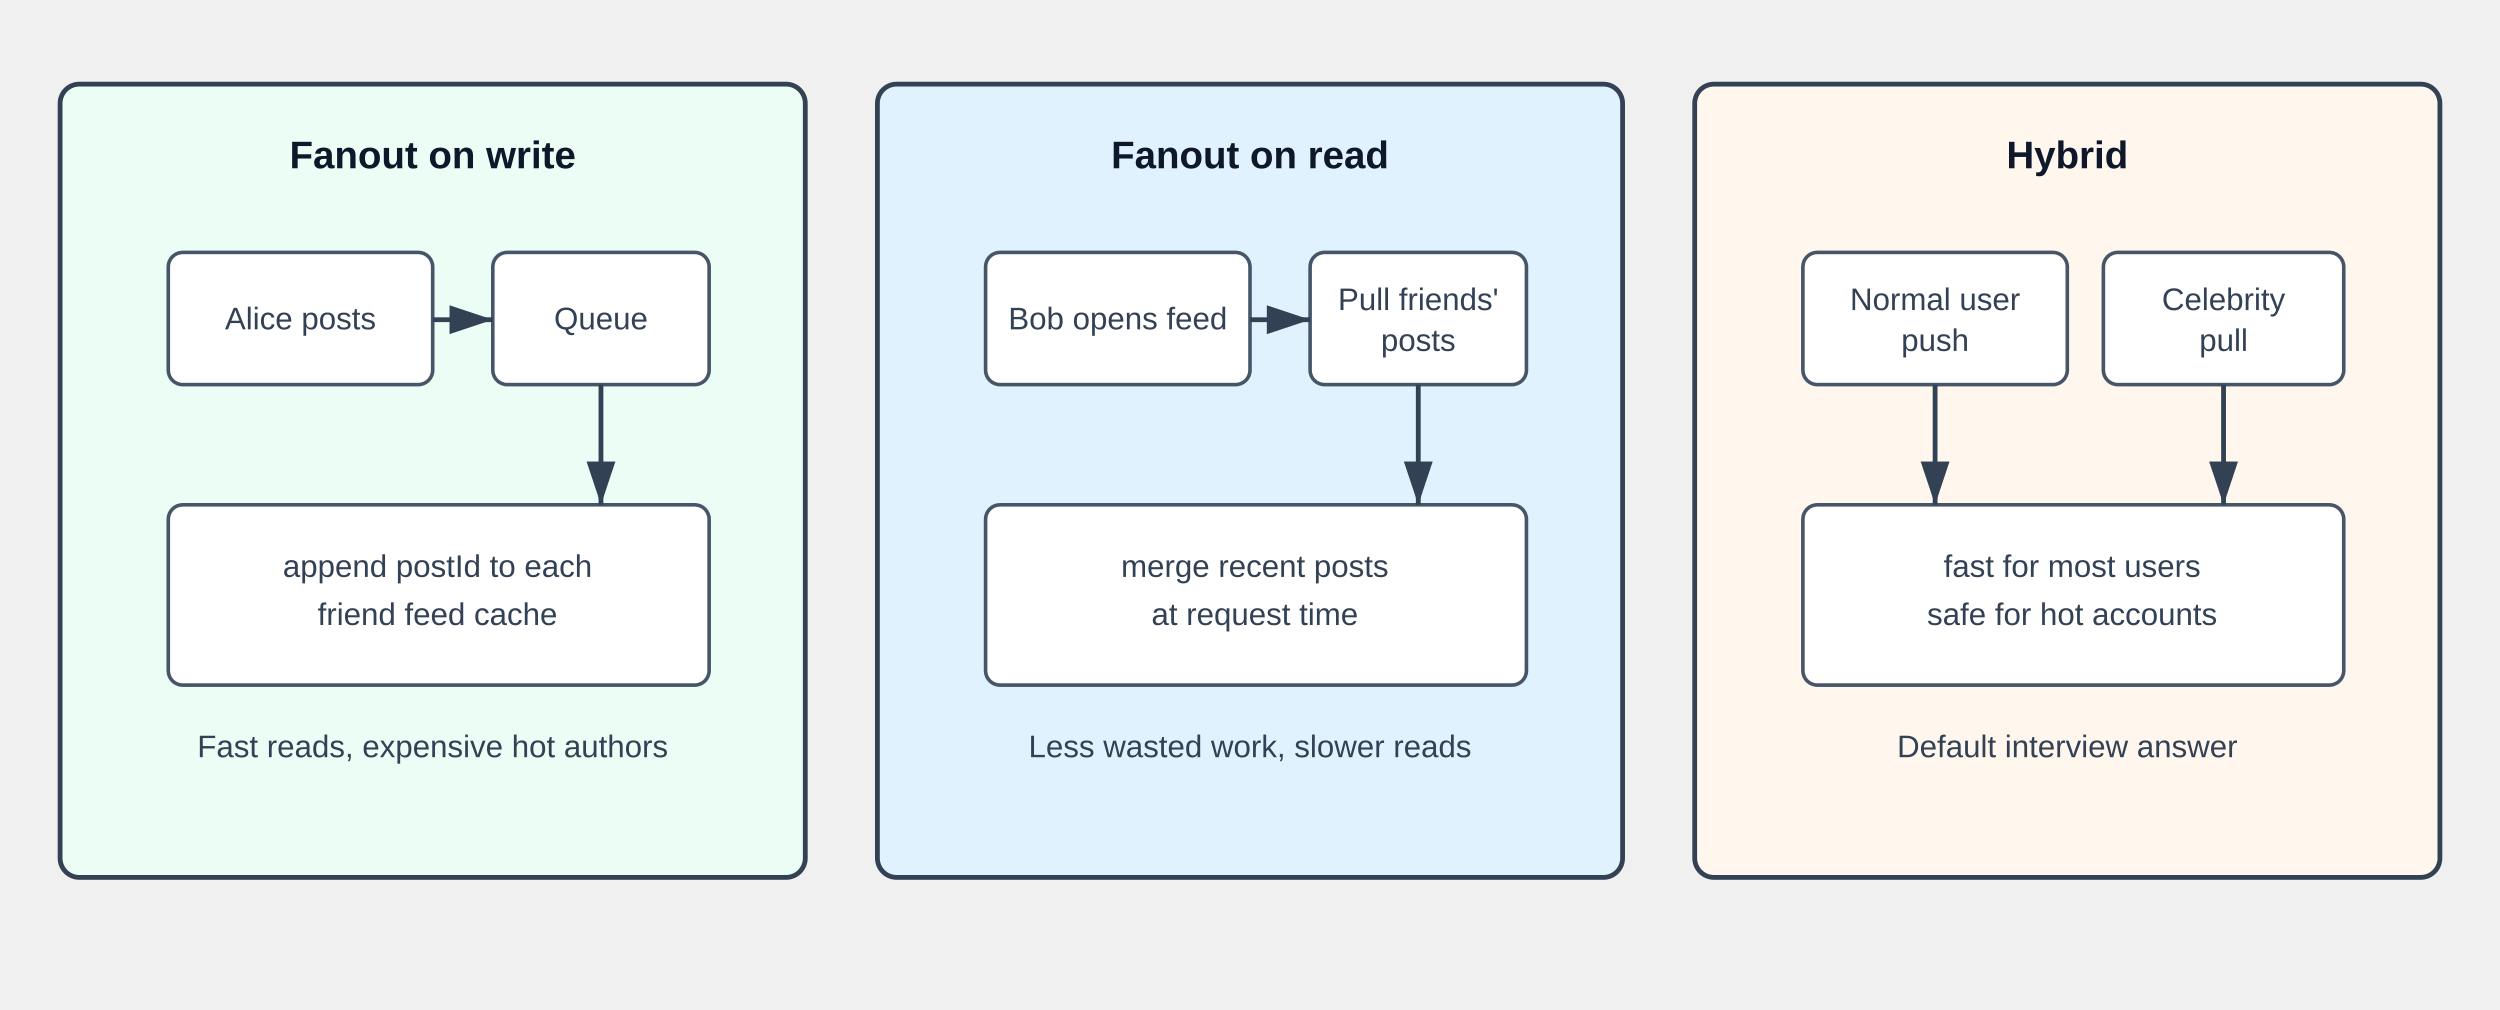
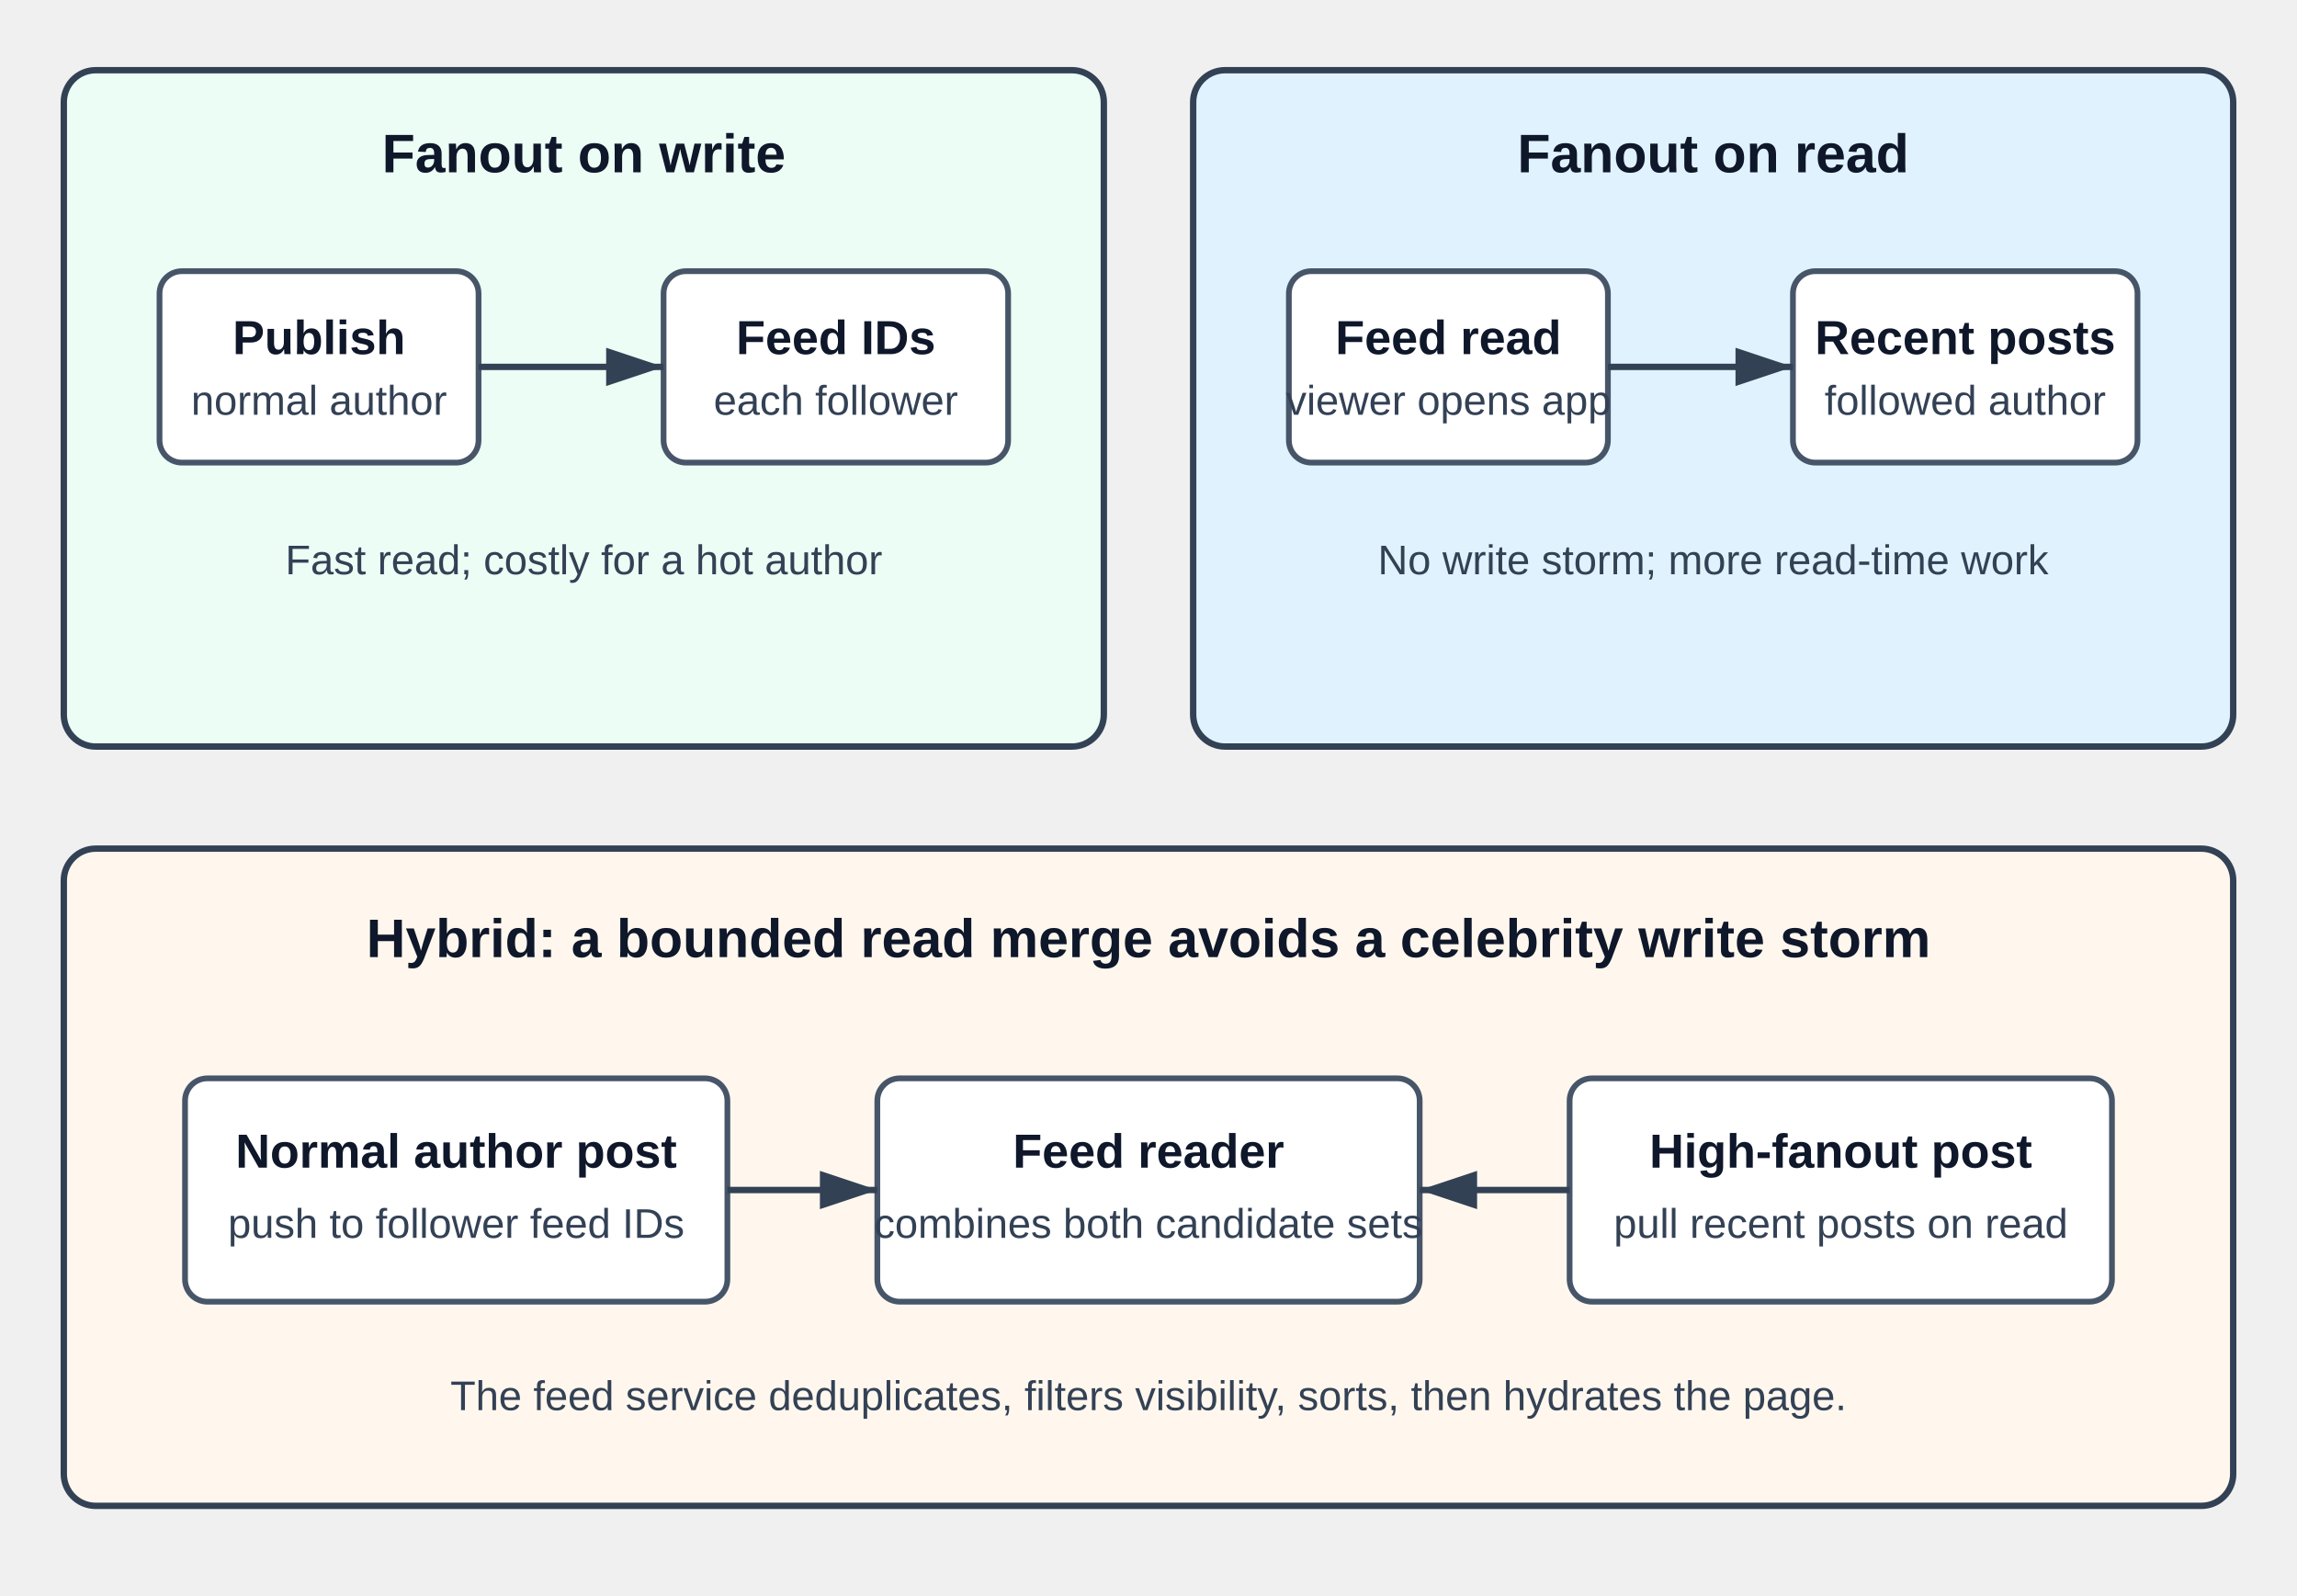
- <svg xmlns="http://www.w3.org/2000/svg" width="1040" height="420" viewBox="0 0 1040 420" role="img" aria-labelledby="title desc">
+ <svg xmlns="http://www.w3.org/2000/svg" width="720" height="500" viewBox="0 0 720 500" role="img" aria-labelledby="title desc">
  <defs>
    <marker id="arrow" markerWidth="10" markerHeight="10" refX="9" refY="3" orient="auto" markerUnits="strokeWidth">
      <path d="M0,0 L0,6 L9,3 z" fill="#334155" />
    </marker>
    <style>
-       .panel { fill: #f8fafc; stroke: #334155; stroke-width: 2; rx: 8; }
-       .write { fill: #ecfdf5; }
-       .read { fill: #e0f2fe; }
-       .hybrid { fill: #fff7ed; }
-       .box { fill: white; stroke: #475569; stroke-width: 1.5; rx: 6; }
-       .label { font-family: Arial, sans-serif; font-size: 16px; fill: #0f172a; font-weight: 700; }
-       .small { font-family: Arial, sans-serif; font-size: 13px; fill: #334155; }
-       .line { stroke: #334155; stroke-width: 2; fill: none; marker-end: url(#arrow); }
+       .panel { stroke:#334155; stroke-width:2; rx:10; } .push { fill:#ecfdf5; } .pull { fill:#e0f2fe; } .hybrid { fill:#fff7ed; }
+       .box { fill:#fff; stroke:#475569; stroke-width:1.8; rx:7; } .title { font:700 17px Arial,sans-serif; fill:#0f172a; }
+       .label { font:700 15px Arial,sans-serif; fill:#0f172a; } .small { font:13px Arial,sans-serif; fill:#334155; }
+       .line { stroke:#334155; stroke-width:2; fill:none; marker-end:url(#arrow); }
    </style>
  </defs>
-   <rect x="25" y="35" width="310" height="330" class="panel write" />
-   <text x="180" y="70" text-anchor="middle" class="label">Fanout on write</text>
-   <rect x="70" y="105" width="110" height="55" class="box" />
-   <text x="125" y="137" text-anchor="middle" class="small">Alice posts</text>
-   <rect x="205" y="105" width="90" height="55" class="box" />
-   <text x="250" y="137" text-anchor="middle" class="small">Queue</text>
-   <rect x="70" y="210" width="225" height="75" class="box" />
-   <text x="182" y="240" text-anchor="middle" class="small">append postId to each</text>
-   <text x="182" y="260" text-anchor="middle" class="small">friend feed cache</text>
-   <path d="M180 133 H205" class="line" />
-   <path d="M250 160 V210" class="line" />
-   <text x="180" y="315" text-anchor="middle" class="small">Fast reads, expensive hot authors</text>
-   <rect x="365" y="35" width="310" height="330" class="panel read" />
-   <text x="520" y="70" text-anchor="middle" class="label">Fanout on read</text>
-   <rect x="410" y="105" width="110" height="55" class="box" />
-   <text x="465" y="137" text-anchor="middle" class="small">Bob opens feed</text>
-   <rect x="545" y="105" width="90" height="55" class="box" />
-   <text x="590" y="129" text-anchor="middle" class="small">Pull friends'</text>
-   <text x="590" y="146" text-anchor="middle" class="small">posts</text>
-   <rect x="410" y="210" width="225" height="75" class="box" />
-   <text x="522" y="240" text-anchor="middle" class="small">merge recent posts</text>
-   <text x="522" y="260" text-anchor="middle" class="small">at request time</text>
-   <path d="M520 133 H545" class="line" />
-   <path d="M590 160 V210" class="line" />
-   <text x="520" y="315" text-anchor="middle" class="small">Less wasted work, slower reads</text>
-   <rect x="705" y="35" width="310" height="330" class="panel hybrid" />
-   <text x="860" y="70" text-anchor="middle" class="label">Hybrid</text>
-   <rect x="750" y="105" width="110" height="55" class="box" />
-   <text x="805" y="129" text-anchor="middle" class="small">Normal user</text>
-   <text x="805" y="146" text-anchor="middle" class="small">push</text>
-   <rect x="875" y="105" width="100" height="55" class="box" />
-   <text x="925" y="129" text-anchor="middle" class="small">Celebrity</text>
-   <text x="925" y="146" text-anchor="middle" class="small">pull</text>
-   <rect x="750" y="210" width="225" height="75" class="box" />
-   <text x="862" y="240" text-anchor="middle" class="small">fast for most users</text>
-   <text x="862" y="260" text-anchor="middle" class="small">safe for hot accounts</text>
-   <path d="M805 160 V210" class="line" />
-   <path d="M925 160 V210" class="line" />
-   <text x="860" y="315" text-anchor="middle" class="small">Default interview answer</text>
+   <rect x="20" y="22" width="326" height="212" class="panel push" />
+   <text x="183" y="54" text-anchor="middle" class="title">Fanout on write</text>
+   <rect x="50" y="85" width="100" height="60" class="box" />
+   <text x="100" y="111" text-anchor="middle" class="label">Publish</text>
+   <text x="100" y="130" text-anchor="middle" class="small">normal author</text>
+   <rect x="208" y="85" width="108" height="60" class="box" />
+   <text x="262" y="111" text-anchor="middle" class="label">Feed IDs</text>
+   <text x="262" y="130" text-anchor="middle" class="small">each follower</text>
+   <path d="M150 115 H208" class="line" />
+   <text x="183" y="180" text-anchor="middle" class="small">Fast read; costly for a hot author</text>
+   <rect x="374" y="22" width="326" height="212" class="panel pull" />
+   <text x="537" y="54" text-anchor="middle" class="title">Fanout on read</text>
+   <rect x="404" y="85" width="100" height="60" class="box" />
+   <text x="454" y="111" text-anchor="middle" class="label">Feed read</text>
+   <text x="454" y="130" text-anchor="middle" class="small">viewer opens app</text>
+   <rect x="562" y="85" width="108" height="60" class="box" />
+   <text x="616" y="111" text-anchor="middle" class="label">Recent posts</text>
+   <text x="616" y="130" text-anchor="middle" class="small">followed author</text>
+   <path d="M504 115 H562" class="line" />
+   <text x="537" y="180" text-anchor="middle" class="small">No write storm; more read-time work</text>
+   <rect x="20" y="266" width="680" height="206" class="panel hybrid" />
+   <text x="360" y="300" text-anchor="middle" class="title">Hybrid: a bounded read merge avoids a celebrity write storm</text>
+   <rect x="58" y="338" width="170" height="70" class="box" />
+   <text x="143" y="366" text-anchor="middle" class="label">Normal author post</text>
+   <text x="143" y="388" text-anchor="middle" class="small">push to follower feed IDs</text>
+   <rect x="275" y="338" width="170" height="70" class="box" />
+   <text x="360" y="366" text-anchor="middle" class="label">Feed reader</text>
+   <text x="360" y="388" text-anchor="middle" class="small">combines both candidate sets</text>
+   <rect x="492" y="338" width="170" height="70" class="box" />
+   <text x="577" y="366" text-anchor="middle" class="label">High-fanout post</text>
+   <text x="577" y="388" text-anchor="middle" class="small">pull recent posts on read</text>
+   <path d="M228 373 H275" class="line" />
+   <path d="M492 373 H445" class="line" />
+   <text x="360" y="442" text-anchor="middle" class="small">The feed service deduplicates, filters visibility, sorts, then hydrates the page.</text>
</svg>
